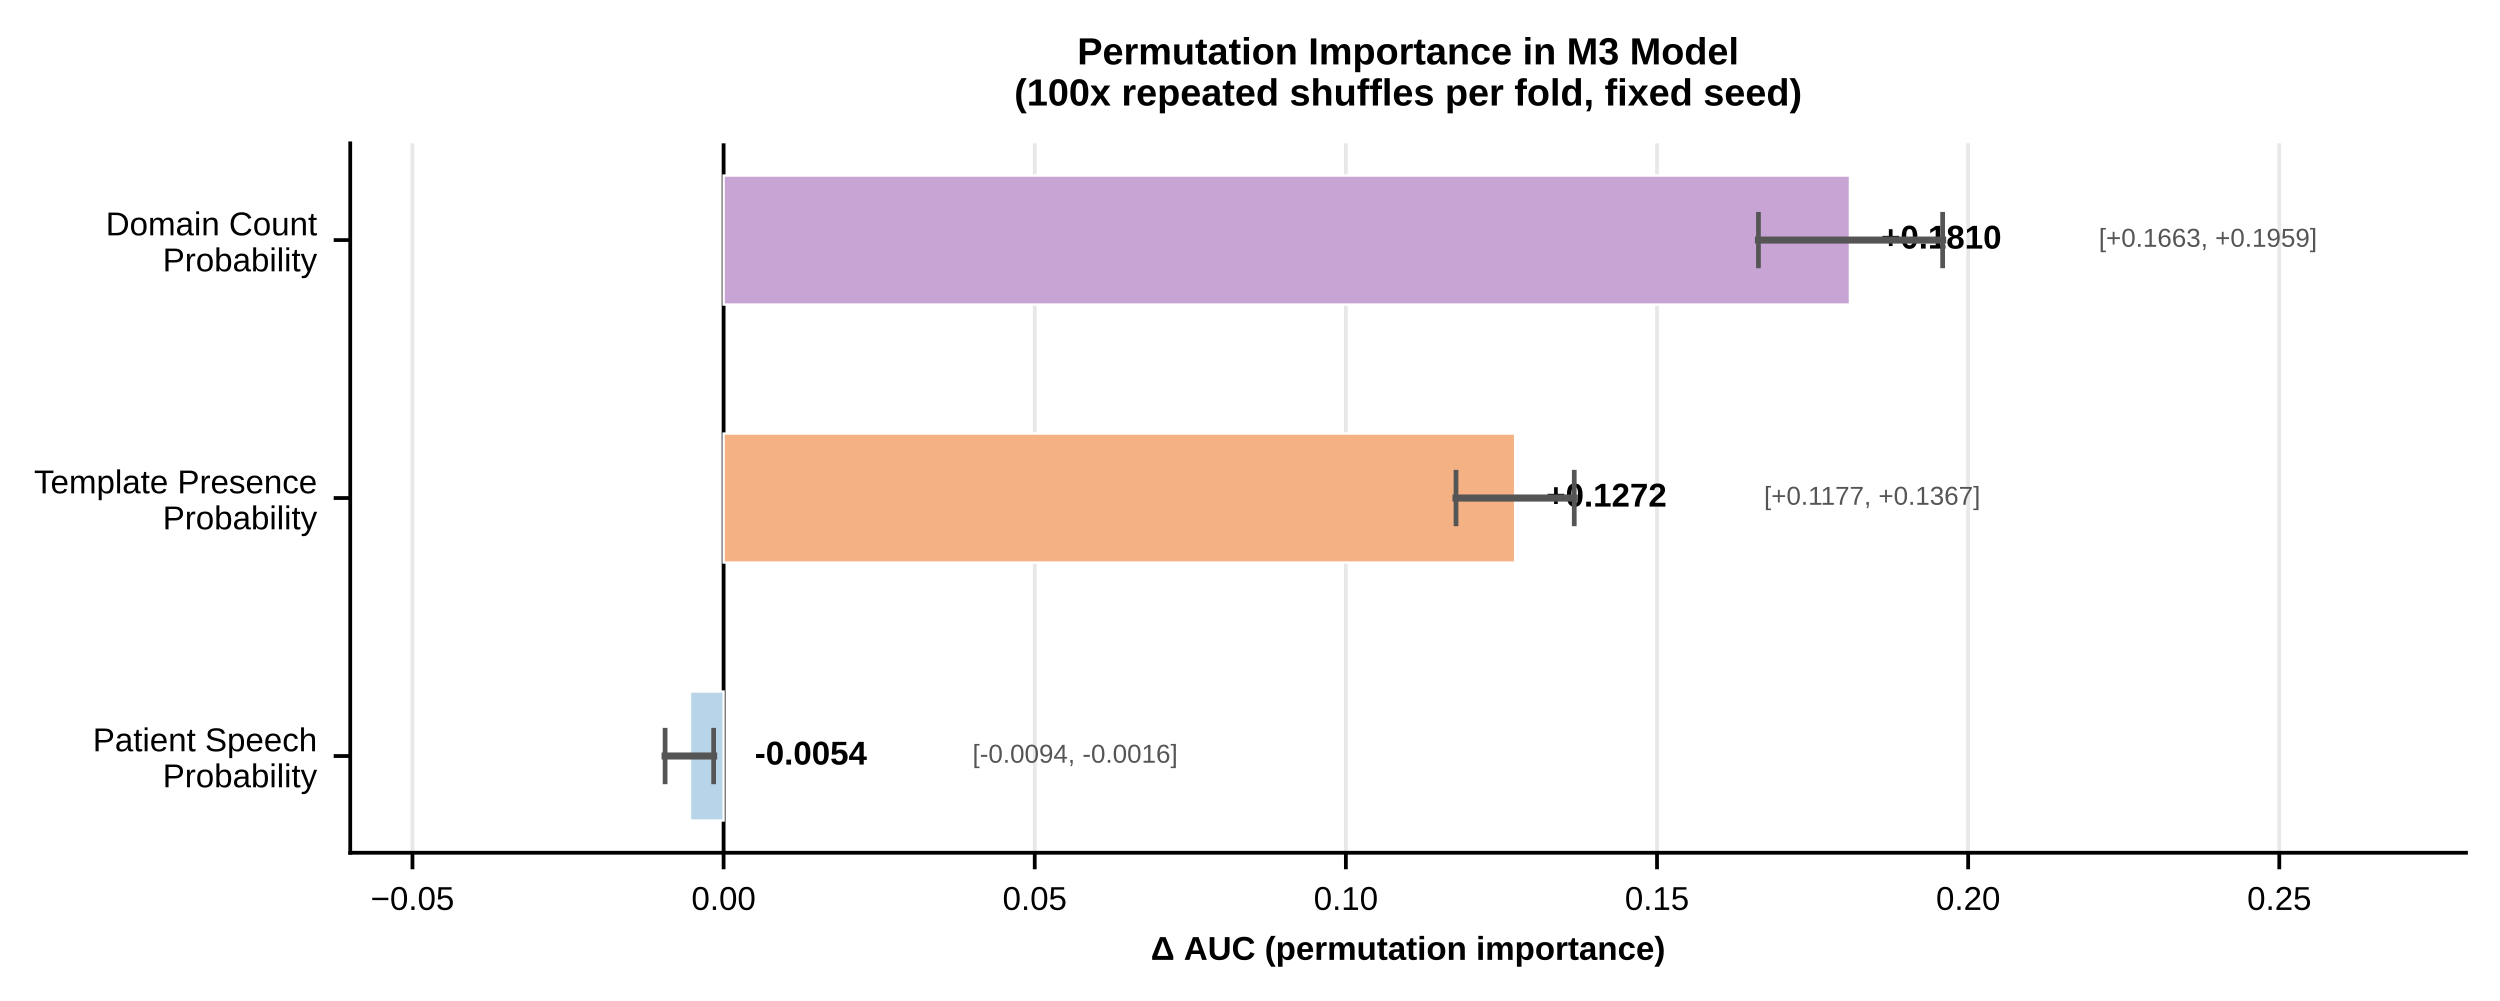
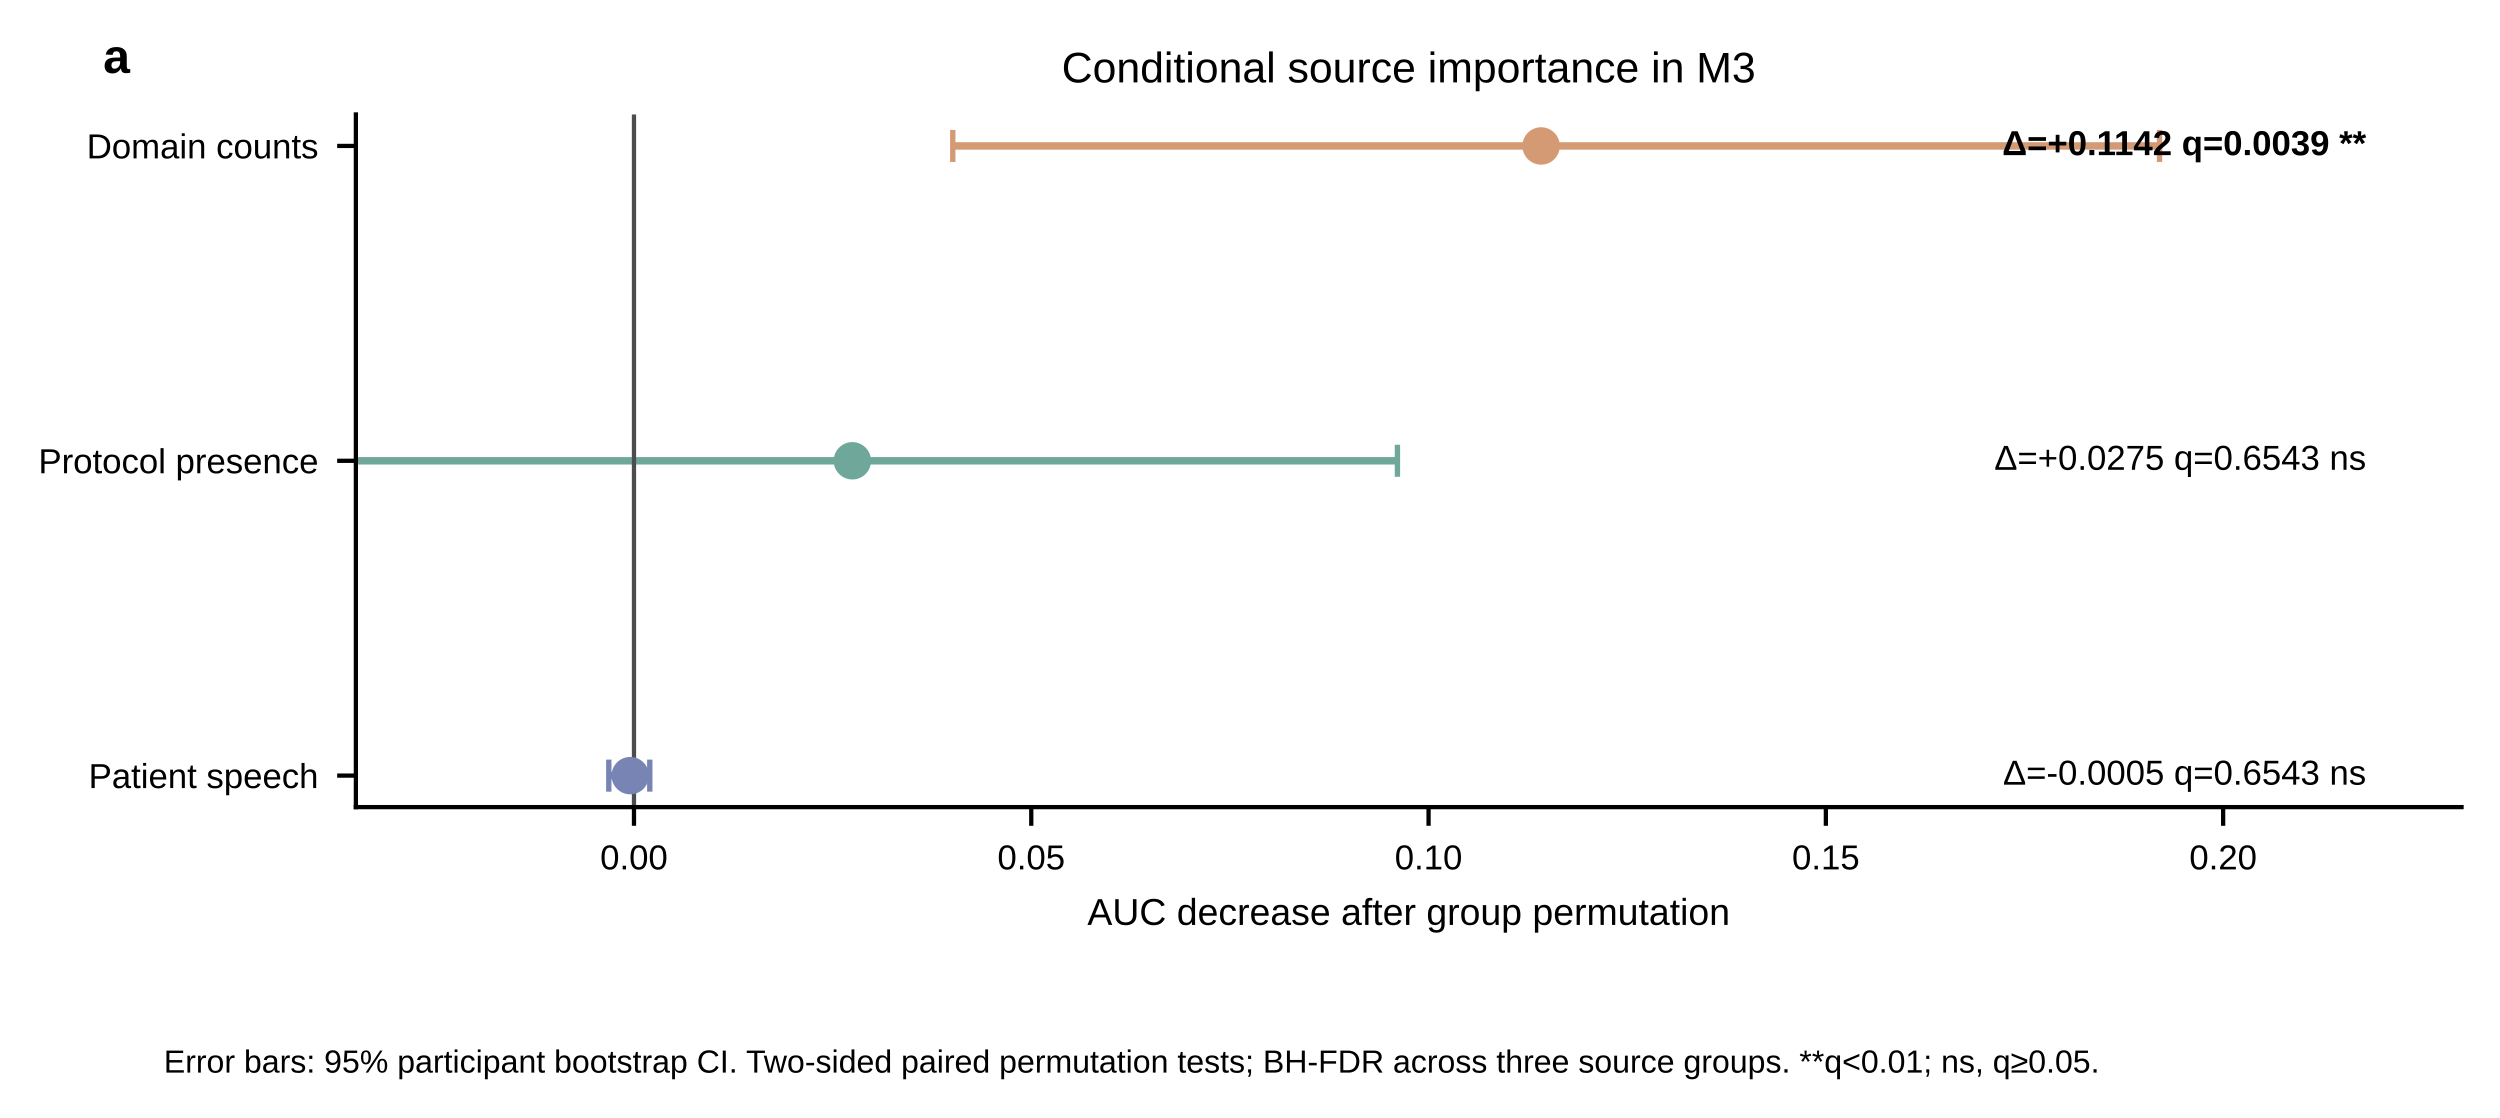
- <svg xmlns="http://www.w3.org/2000/svg" xmlns:xlink="http://www.w3.org/1999/xlink" width="529.053pt" height="211.8pt" viewBox="0 0 529.053 211.8" version="1.1">
+ <svg xmlns="http://www.w3.org/2000/svg" xmlns:xlink="http://www.w3.org/1999/xlink" width="467.771pt" height="209.161pt" viewBox="0 0 467.771 209.161" version="1.1">
  <defs>
    <style type="text/css">*{stroke-linejoin: round; stroke-linecap: butt}</style>
  </defs>
  <g id="figure_1">
    <g id="patch_1">
-       <path d="M 0 211.8  L 529.053 211.8  L 529.053 -0  L 0 -0  z " style="fill: #ffffff" />
+       <path d="M 0 209.161  L 467.771 209.161  L 467.771 0  L 0 0  z " style="fill: #ffffff" />
    </g>
    <g id="axes_1">
      <g id="patch_2">
-         <path d="M 74.117 180.461  L 521.853 180.461  L 521.853 30.331  L 74.117 30.331  z " style="fill: #ffffff" />
+         <path d="M 66.587 151.018  L 460.571 151.018  L 460.571 21.418  L 66.587 21.418  z " style="fill: #ffffff" />
      </g>
      <g id="matplotlib.axis_1">
        <g id="xtick_1">
          <g id="line2d_1">
-             <path d="M 87.285 180.461  L 87.285 30.331  " clip-path="url(#p47e85b38d1)" style="fill: none; stroke: #b0b0b0; stroke-opacity: 0.3; stroke-width: 0.8; stroke-linecap: square" />
-           </g>
+             <defs>
+               <path id="maafc20a378" d="M 0 0  L 0 3.5  " style="stroke: #000000; stroke-width: 0.8" />
+             </defs>
+             <g>
+               <use xlink:href="#maafc20a378" x="118.623" y="151.018" style="stroke: #000000; stroke-width: 0.8" />
+             </g>
+           </g>
+           <g id="text_1">
+             <text style="font-size: 6.5px; font-family: 'Arial', 'Helvetica', 'DejaVu Sans', sans-serif; text-anchor: middle" x="118.623" y="162.671" transform="rotate(-0 118.6226 162.6706)">0.00</text>
+           </g>
+         </g>
+         <g id="xtick_2">
          <g id="line2d_2">
-             <defs>
-               <path id="m3f94b6e162" d="M 0 0  L 0 3.5  " style="stroke: #000000; stroke-width: 0.8" />
-             </defs>
-             <g>
-               <use xlink:href="#m3f94b6e162" x="87.285" y="180.461" style="stroke: #000000; stroke-width: 0.8" />
-             </g>
-           </g>
-           <g id="text_1">
-             <text style="font-size: 7px; font-family: 'Arial', 'Helvetica', 'DejaVu Sans', sans-serif; text-anchor: middle" x="87.285" y="192.558" transform="rotate(-0 87.28543 192.5575)">−0.05</text>
-           </g>
-         </g>
-         <g id="xtick_2">
+             <g>
+               <use xlink:href="#maafc20a378" x="192.959" y="151.018" style="stroke: #000000; stroke-width: 0.8" />
+             </g>
+           </g>
+           <g id="text_2">
+             <text style="font-size: 6.5px; font-family: 'Arial', 'Helvetica', 'DejaVu Sans', sans-serif; text-anchor: middle" x="192.959" y="162.671" transform="rotate(-0 192.9592 162.6706)">0.05</text>
+           </g>
+         </g>
+         <g id="xtick_3">
          <g id="line2d_3">
-             <path d="M 153.129 180.461  L 153.129 30.331  " clip-path="url(#p47e85b38d1)" style="fill: none; stroke: #b0b0b0; stroke-opacity: 0.3; stroke-width: 0.8; stroke-linecap: square" />
-           </g>
+             <g>
+               <use xlink:href="#maafc20a378" x="267.296" y="151.018" style="stroke: #000000; stroke-width: 0.8" />
+             </g>
+           </g>
+           <g id="text_3">
+             <text style="font-size: 6.5px; font-family: 'Arial', 'Helvetica', 'DejaVu Sans', sans-serif; text-anchor: middle" x="267.296" y="162.671" transform="rotate(-0 267.2958 162.6706)">0.10</text>
+           </g>
+         </g>
+         <g id="xtick_4">
          <g id="line2d_4">
            <g>
-               <use xlink:href="#m3f94b6e162" x="153.129" y="180.461" style="stroke: #000000; stroke-width: 0.8" />
-             </g>
-           </g>
-           <g id="text_2">
-             <text style="font-size: 7px; font-family: 'Arial', 'Helvetica', 'DejaVu Sans', sans-serif; text-anchor: middle" x="153.129" y="192.558" transform="rotate(-0 153.129 192.5575)">0.00</text>
-           </g>
-         </g>
-         <g id="xtick_3">
+               <use xlink:href="#maafc20a378" x="341.632" y="151.018" style="stroke: #000000; stroke-width: 0.8" />
+             </g>
+           </g>
+           <g id="text_4">
+             <text style="font-size: 6.5px; font-family: 'Arial', 'Helvetica', 'DejaVu Sans', sans-serif; text-anchor: middle" x="341.632" y="162.671" transform="rotate(-0 341.6324 162.6706)">0.15</text>
+           </g>
+         </g>
+         <g id="xtick_5">
          <g id="line2d_5">
-             <path d="M 218.973 180.461  L 218.973 30.331  " clip-path="url(#p47e85b38d1)" style="fill: none; stroke: #b0b0b0; stroke-opacity: 0.3; stroke-width: 0.8; stroke-linecap: square" />
-           </g>
-           <g id="line2d_6">
-             <g>
-               <use xlink:href="#m3f94b6e162" x="218.973" y="180.461" style="stroke: #000000; stroke-width: 0.8" />
-             </g>
-           </g>
-           <g id="text_3">
-             <text style="font-size: 7px; font-family: 'Arial', 'Helvetica', 'DejaVu Sans', sans-serif; text-anchor: middle" x="218.973" y="192.558" transform="rotate(-0 218.9726 192.5575)">0.05</text>
-           </g>
-         </g>
-         <g id="xtick_4">
-           <g id="line2d_7">
-             <path d="M 284.816 180.461  L 284.816 30.331  " clip-path="url(#p47e85b38d1)" style="fill: none; stroke: #b0b0b0; stroke-opacity: 0.3; stroke-width: 0.8; stroke-linecap: square" />
-           </g>
-           <g id="line2d_8">
-             <g>
-               <use xlink:href="#m3f94b6e162" x="284.816" y="180.461" style="stroke: #000000; stroke-width: 0.8" />
-             </g>
-           </g>
-           <g id="text_4">
-             <text style="font-size: 7px; font-family: 'Arial', 'Helvetica', 'DejaVu Sans', sans-serif; text-anchor: middle" x="284.816" y="192.558" transform="rotate(-0 284.8161 192.5575)">0.10</text>
-           </g>
-         </g>
-         <g id="xtick_5">
-           <g id="line2d_9">
-             <path d="M 350.66 180.461  L 350.66 30.331  " clip-path="url(#p47e85b38d1)" style="fill: none; stroke: #b0b0b0; stroke-opacity: 0.3; stroke-width: 0.8; stroke-linecap: square" />
-           </g>
-           <g id="line2d_10">
-             <g>
-               <use xlink:href="#m3f94b6e162" x="350.66" y="180.461" style="stroke: #000000; stroke-width: 0.8" />
+             <g>
+               <use xlink:href="#maafc20a378" x="415.969" y="151.018" style="stroke: #000000; stroke-width: 0.8" />
            </g>
          </g>
          <g id="text_5">
-             <text style="font-size: 7px; font-family: 'Arial', 'Helvetica', 'DejaVu Sans', sans-serif; text-anchor: middle" x="350.66" y="192.558" transform="rotate(-0 350.6597 192.5575)">0.15</text>
-           </g>
-         </g>
-         <g id="xtick_6">
-           <g id="line2d_11">
-             <path d="M 416.503 180.461  L 416.503 30.331  " clip-path="url(#p47e85b38d1)" style="fill: none; stroke: #b0b0b0; stroke-opacity: 0.3; stroke-width: 0.8; stroke-linecap: square" />
-           </g>
-           <g id="line2d_12">
-             <g>
-               <use xlink:href="#m3f94b6e162" x="416.503" y="180.461" style="stroke: #000000; stroke-width: 0.8" />
-             </g>
-           </g>
-           <g id="text_6">
-             <text style="font-size: 7px; font-family: 'Arial', 'Helvetica', 'DejaVu Sans', sans-serif; text-anchor: middle" x="416.503" y="192.558" transform="rotate(-0 416.5033 192.5575)">0.20</text>
-           </g>
-         </g>
-         <g id="xtick_7">
-           <g id="line2d_13">
-             <path d="M 482.347 180.461  L 482.347 30.331  " clip-path="url(#p47e85b38d1)" style="fill: none; stroke: #b0b0b0; stroke-opacity: 0.3; stroke-width: 0.8; stroke-linecap: square" />
-           </g>
-           <g id="line2d_14">
-             <g>
-               <use xlink:href="#m3f94b6e162" x="482.347" y="180.461" style="stroke: #000000; stroke-width: 0.8" />
-             </g>
-           </g>
-           <g id="text_7">
-             <text style="font-size: 7px; font-family: 'Arial', 'Helvetica', 'DejaVu Sans', sans-serif; text-anchor: middle" x="482.347" y="192.558" transform="rotate(-0 482.3468 192.5575)">0.25</text>
-           </g>
-         </g>
-         <g id="text_8">
-           <text style="font-weight: 700; font-size: 7px; font-family: 'Arial', 'Helvetica', 'DejaVu Sans', sans-serif; text-anchor: middle" x="297.985" y="203.127" transform="rotate(-0 297.9848 203.1269)">Δ AUC (permutation importance)</text>
+             <text style="font-size: 6.5px; font-family: 'Arial', 'Helvetica', 'DejaVu Sans', sans-serif; text-anchor: middle" x="415.969" y="162.671" transform="rotate(-0 415.969 162.6706)">0.20</text>
+           </g>
+         </g>
+         <g id="text_6">
+           <text style="font-size: 7px; font-family: 'Arial', 'Helvetica', 'DejaVu Sans', sans-serif; text-anchor: middle" x="263.579" y="173.058" transform="rotate(-0 263.579 173.0583)">AUC decrease after group permutation</text>
        </g>
      </g>
      <g id="matplotlib.axis_2">
        <g id="ytick_1">
-           <g id="line2d_15">
+           <g id="line2d_6">
            <defs>
-               <path id="m6766c25d17" d="M 0 0  L -3.5 0  " style="stroke: #000000; stroke-width: 0.8" />
+               <path id="m78b8278a25" d="M 0 0  L -3.5 0  " style="stroke: #000000; stroke-width: 0.8" />
            </defs>
            <g>
-               <use xlink:href="#m6766c25d17" x="74.117" y="50.803" style="stroke: #000000; stroke-width: 0.8" />
+               <use xlink:href="#m78b8278a25" x="66.587" y="145.127" style="stroke: #000000; stroke-width: 0.8" />
+             </g>
+           </g>
+           <g id="text_7">
+             <text style="font-size: 6.5px; font-family: 'Arial', 'Helvetica', 'DejaVu Sans', sans-serif; text-anchor: end" x="59.587" y="147.453" transform="rotate(-0 59.58695 147.4534)">Patient speech</text>
+           </g>
+         </g>
+         <g id="ytick_2">
+           <g id="line2d_7">
+             <g>
+               <use xlink:href="#m78b8278a25" x="66.587" y="86.218" style="stroke: #000000; stroke-width: 0.8" />
+             </g>
+           </g>
+           <g id="text_8">
+             <text style="font-size: 6.5px; font-family: 'Arial', 'Helvetica', 'DejaVu Sans', sans-serif; text-anchor: end" x="59.587" y="88.544" transform="rotate(-0 59.58695 88.54432)">Protocol presence</text>
+           </g>
+         </g>
+         <g id="ytick_3">
+           <g id="line2d_8">
+             <g>
+               <use xlink:href="#m78b8278a25" x="66.587" y="27.309" style="stroke: #000000; stroke-width: 0.8" />
            </g>
          </g>
          <g id="text_9">
-             <text style="font-size: 7px; font-family: 'Arial', 'Helvetica', 'DejaVu Sans', sans-serif" transform="translate(22.37469 49.8043)">Domain Count</text>
-             <text style="font-size: 7px; font-family: 'Arial', 'Helvetica', 'DejaVu Sans', sans-serif" transform="translate(34.43547 57.42295)">Probability</text>
-           </g>
-         </g>
-         <g id="ytick_2">
-           <g id="line2d_16">
-             <g>
-               <use xlink:href="#m6766c25d17" x="74.117" y="105.396" style="stroke: #000000; stroke-width: 0.8" />
-             </g>
-           </g>
-           <g id="text_10">
-             <text style="font-size: 7px; font-family: 'Arial', 'Helvetica', 'DejaVu Sans', sans-serif" transform="translate(7.2 104.3972)">Template Presence</text>
-             <text style="font-size: 7px; font-family: 'Arial', 'Helvetica', 'DejaVu Sans', sans-serif" transform="translate(34.43547 112.0158)">Probability</text>
-           </g>
-         </g>
-         <g id="ytick_3">
-           <g id="line2d_17">
-             <g>
-               <use xlink:href="#m6766c25d17" x="74.117" y="159.989" style="stroke: #000000; stroke-width: 0.8" />
-             </g>
-           </g>
-           <g id="text_11">
-             <text style="font-size: 7px; font-family: 'Arial', 'Helvetica', 'DejaVu Sans', sans-serif" transform="translate(19.64031 158.9901)">Patient Speech</text>
-             <text style="font-size: 7px; font-family: 'Arial', 'Helvetica', 'DejaVu Sans', sans-serif" transform="translate(34.43547 166.6087)">Probability</text>
-           </g>
+             <text style="font-size: 6.5px; font-family: 'Arial', 'Helvetica', 'DejaVu Sans', sans-serif; text-anchor: end" x="59.587" y="29.635" transform="rotate(-0 59.58695 29.63523)">Domain counts</text>
+           </g>
+         </g>
+       </g>
+       <g id="LineCollection_1">
+         <path d="M 113.909 145.127  L 121.579 145.127  " clip-path="url(#pa5b9361bdd)" style="fill: none; stroke: #7884b4; stroke-width: 1.4" />
+       </g>
+       <g id="line2d_9">
+         <defs>
+           <path id="mf98546ba23" d="M 0 3  L 0 -3  " style="stroke: #7884b4" />
+         </defs>
+         <g clip-path="url(#pa5b9361bdd)">
+           <use xlink:href="#mf98546ba23" x="113.909" y="145.127" style="fill: #7884b4; stroke: #7884b4" />
+         </g>
+       </g>
+       <g id="line2d_10">
+         <g clip-path="url(#pa5b9361bdd)">
+           <use xlink:href="#mf98546ba23" x="121.579" y="145.127" style="fill: #7884b4; stroke: #7884b4" />
+         </g>
+       </g>
+       <g id="LineCollection_2">
+         <path d="M 57.478 86.218  L 261.472 86.218  " clip-path="url(#pa5b9361bdd)" style="fill: none; stroke: #6fa89a; stroke-width: 1.4" />
+       </g>
+       <g id="line2d_11">
+         <defs>
+           <path id="mf40edb389a" d="M 0 3  L 0 -3  " style="stroke: #6fa89a" />
+         </defs>
+         <g clip-path="url(#pa5b9361bdd)">
+           <use xlink:href="#mf40edb389a" x="57.478" y="86.218" style="fill: #6fa89a; stroke: #6fa89a" />
+         </g>
+       </g>
+       <g id="line2d_12">
+         <g clip-path="url(#pa5b9361bdd)">
+           <use xlink:href="#mf40edb389a" x="261.472" y="86.218" style="fill: #6fa89a; stroke: #6fa89a" />
+         </g>
+       </g>
+       <g id="LineCollection_3">
+         <path d="M 178.271 27.309  L 404.066 27.309  " clip-path="url(#pa5b9361bdd)" style="fill: none; stroke: #d49a73; stroke-width: 1.4" />
+       </g>
+       <g id="line2d_13">
+         <defs>
+           <path id="mbd43899cc1" d="M 0 3  L 0 -3  " style="stroke: #d49a73" />
+         </defs>
+         <g clip-path="url(#pa5b9361bdd)">
+           <use xlink:href="#mbd43899cc1" x="178.271" y="27.309" style="fill: #d49a73; stroke: #d49a73" />
+         </g>
+       </g>
+       <g id="line2d_14">
+         <g clip-path="url(#pa5b9361bdd)">
+           <use xlink:href="#mbd43899cc1" x="404.066" y="27.309" style="fill: #d49a73; stroke: #d49a73" />
+         </g>
+       </g>
+       <g id="line2d_15">
+         <path d="M 118.623 151.018  L 118.623 21.418  " clip-path="url(#pa5b9361bdd)" style="fill: none; stroke: #4d4d4d; stroke-width: 0.8; stroke-linecap: square" />
+       </g>
+       <g id="line2d_16">
+         <defs>
+           <path id="m70c939951e" d="M 0 3  C 0.796 3 1.559 2.684 2.121 2.121  C 2.684 1.559 3 0.796 3 0  C 3 -0.796 2.684 -1.559 2.121 -2.121  C 1.559 -2.684 0.796 -3 0 -3  C -0.796 -3 -1.559 -2.684 -2.121 -2.121  C -2.684 -1.559 -3 -0.796 -3 0  C -3 0.796 -2.684 1.559 -2.121 2.121  C -1.559 2.684 -0.796 3 0 3  z " style="stroke: #7884b4" />
+         </defs>
+         <g clip-path="url(#pa5b9361bdd)">
+           <use xlink:href="#m70c939951e" x="117.924" y="145.127" style="fill: #7884b4; stroke: #7884b4" />
+         </g>
+       </g>
+       <g id="line2d_17">
+         <defs>
+           <path id="m1c99860405" d="M 0 3  C 0.796 3 1.559 2.684 2.121 2.121  C 2.684 1.559 3 0.796 3 0  C 3 -0.796 2.684 -1.559 2.121 -2.121  C 1.559 -2.684 0.796 -3 0 -3  C -0.796 -3 -1.559 -2.684 -2.121 -2.121  C -2.684 -1.559 -3 -0.796 -3 0  C -3 0.796 -2.684 1.559 -2.121 2.121  C -1.559 2.684 -0.796 3 0 3  z " style="stroke: #6fa89a" />
+         </defs>
+         <g clip-path="url(#pa5b9361bdd)">
+           <use xlink:href="#m1c99860405" x="159.484" y="86.218" style="fill: #6fa89a; stroke: #6fa89a" />
        </g>
      </g>
      <g id="line2d_18">
-         <path d="M 153.129 180.461  L 153.129 30.331  " clip-path="url(#p47e85b38d1)" style="fill: none; stroke: #000000; stroke-width: 0.8; stroke-linecap: square" />
+         <defs>
+           <path id="m857b1a30c6" d="M 0 3  C 0.796 3 1.559 2.684 2.121 2.121  C 2.684 1.559 3 0.796 3 0  C 3 -0.796 2.684 -1.559 2.121 -2.121  C 1.559 -2.684 0.796 -3 0 -3  C -0.796 -3 -1.559 -2.684 -2.121 -2.121  C -2.684 -1.559 -3 -0.796 -3 0  C -3 0.796 -2.684 1.559 -2.121 2.121  C -1.559 2.684 -0.796 3 0 3  z " style="stroke: #d49a73" />
+         </defs>
+         <g clip-path="url(#pa5b9361bdd)">
+           <use xlink:href="#m857b1a30c6" x="288.355" y="27.309" style="fill: #d49a73; stroke: #d49a73" />
+         </g>
      </g>
      <g id="patch_3">
-         <path d="M 74.117 180.461  L 74.117 30.331  " style="fill: none; stroke: #000000; stroke-width: 0.8; stroke-linejoin: miter; stroke-linecap: square" />
+         <path d="M 66.587 151.018  L 66.587 21.418  " style="fill: none; stroke: #000000; stroke-width: 0.8; stroke-linejoin: miter; stroke-linecap: square" />
      </g>
      <g id="patch_4">
-         <path d="M 74.117 180.461  L 521.853 180.461  " style="fill: none; stroke: #000000; stroke-width: 0.8; stroke-linejoin: miter; stroke-linecap: square" />
-       </g>
-       <g id="patch_5">
-         <path d="M 153.129 64.451  L 391.483 64.451  L 391.483 37.155  L 153.129 37.155  z " clip-path="url(#p47e85b38d1)" style="fill: #c8a4d4; stroke: #ffffff; stroke-width: 0.5; stroke-linejoin: miter" />
+         <path d="M 66.587 151.018  L 460.571 151.018  " style="fill: none; stroke: #000000; stroke-width: 0.8; stroke-linejoin: miter; stroke-linecap: square" />
+       </g>
+       <g id="text_10">
+         <text style="font-size: 6.5px; font-family: 'Arial', 'Helvetica', 'DejaVu Sans', sans-serif; text-anchor: end" x="442.73" y="146.817" transform="rotate(-0 442.7302 146.8171)">Δ=-0.0005   q=0.6543 ns</text>
+       </g>
+       <g id="text_11">
+         <text style="font-size: 6.5px; font-family: 'Arial', 'Helvetica', 'DejaVu Sans', sans-serif; text-anchor: end" x="442.73" y="87.908" transform="rotate(-0 442.7302 87.90803)">Δ=+0.0275   q=0.6543 ns</text>
      </g>
      <g id="text_12">
-         <text style="font-weight: 700; font-size: 7px; font-family: 'Arial', 'Helvetica', 'DejaVu Sans', sans-serif; text-anchor: start" x="398.067" y="52.615" transform="rotate(-0 398.0671 52.61472)">+0.1810</text>
+         <text style="font-weight: 700; font-size: 6.5px; font-family: 'Arial', 'Helvetica', 'DejaVu Sans', sans-serif; text-anchor: end" x="442.73" y="29.033" transform="rotate(-0 442.7302 29.03347)">Δ=+0.1142   q=0.0039 **</text>
      </g>
      <g id="text_13">
-         <text style="font-size: 5.5px; font-family: 'Arial', 'Helvetica', 'DejaVu Sans', sans-serif; text-anchor: start; fill: #555555" x="444.158" y="52.227" transform="rotate(-0 444.1576 52.22654)">[+0.1663, +0.1959]</text>
-       </g>
-       <g id="patch_6">
-         <path d="M 153.129 119.044  L 320.635 119.044  L 320.635 91.748  L 153.129 91.748  z " clip-path="url(#p47e85b38d1)" style="fill: #f4b183; stroke: #ffffff; stroke-width: 0.5; stroke-linejoin: miter" />
+         <text style="font-weight: 700; font-size: 9px; font-family: 'Arial', 'Helvetica', 'DejaVu Sans', sans-serif; text-anchor: start" x="19.309" y="13.642" transform="rotate(-0 19.30887 13.64203)">a</text>
      </g>
      <g id="text_14">
-         <text style="font-weight: 700; font-size: 7px; font-family: 'Arial', 'Helvetica', 'DejaVu Sans', sans-serif; text-anchor: start" x="327.219" y="107.208" transform="rotate(-0 327.2194 107.2076)">+0.1272</text>
-       </g>
-       <g id="text_15">
-         <text style="font-size: 5.5px; font-family: 'Arial', 'Helvetica', 'DejaVu Sans', sans-serif; text-anchor: start; fill: #555555" x="373.31" y="106.819" transform="rotate(-0 373.3099 106.8194)">[+0.1177, +0.1367]</text>
-       </g>
-       <g id="patch_7">
-         <path d="M 153.129 173.637  L 146.018 173.637  L 146.018 146.341  L 153.129 146.341  z " clip-path="url(#p47e85b38d1)" style="fill: #b8d4e8; stroke: #ffffff; stroke-width: 0.5; stroke-linejoin: miter" />
-       </g>
-       <g id="text_16">
-         <text style="font-weight: 700; font-size: 7px; font-family: 'Arial', 'Helvetica', 'DejaVu Sans', sans-serif; text-anchor: start" x="159.713" y="161.801" transform="rotate(-0 159.7134 161.8005)">-0.0054</text>
-       </g>
-       <g id="text_17">
-         <text style="font-size: 5.5px; font-family: 'Arial', 'Helvetica', 'DejaVu Sans', sans-serif; text-anchor: start; fill: #555555" x="205.804" y="161.412" transform="rotate(-0 205.8039 161.4123)">[-0.0094, -0.0016]</text>
-       </g>
-       <g id="text_18">
-         <text style="font-weight: 700; font-size: 8px; font-family: 'Arial', 'Helvetica', 'DejaVu Sans', sans-serif" transform="translate(227.9811 13.62383)">Permutation Importance in M3 Model</text>
-         <text style="font-weight: 700; font-size: 8px; font-family: 'Arial', 'Helvetica', 'DejaVu Sans', sans-serif" transform="translate(214.633 22.33086)">(100x repeated shuffles per fold, fixed seed)</text>
-       </g>
-       <g id="line2d_19">
-         <path d="M 372.125 50.803  L 411.104 50.803  " clip-path="url(#p47e85b38d1)" style="fill: none; stroke: #555555; stroke-width: 1.5; stroke-linecap: square" />
-       </g>
-       <g id="line2d_20">
-         <path d="M 372.125 56.262  L 372.125 45.344  " clip-path="url(#p47e85b38d1)" style="fill: none; stroke: #555555; stroke-linecap: square" />
-       </g>
-       <g id="line2d_21">
-         <path d="M 411.104 56.262  L 411.104 45.344  " clip-path="url(#p47e85b38d1)" style="fill: none; stroke: #555555; stroke-linecap: square" />
-       </g>
-       <g id="line2d_22">
-         <path d="M 308.125 105.396  L 333.145 105.396  " clip-path="url(#p47e85b38d1)" style="fill: none; stroke: #555555; stroke-width: 1.5; stroke-linecap: square" />
-       </g>
-       <g id="line2d_23">
-         <path d="M 308.125 110.855  L 308.125 99.937  " clip-path="url(#p47e85b38d1)" style="fill: none; stroke: #555555; stroke-linecap: square" />
-       </g>
-       <g id="line2d_24">
-         <path d="M 333.145 110.855  L 333.145 99.937  " clip-path="url(#p47e85b38d1)" style="fill: none; stroke: #555555; stroke-linecap: square" />
-       </g>
-       <g id="line2d_25">
-         <path d="M 140.75 159.989  L 151.022 159.989  " clip-path="url(#p47e85b38d1)" style="fill: none; stroke: #555555; stroke-width: 1.5; stroke-linecap: square" />
-       </g>
-       <g id="line2d_26">
-         <path d="M 140.75 165.448  L 140.75 154.53  " clip-path="url(#p47e85b38d1)" style="fill: none; stroke: #555555; stroke-linecap: square" />
-       </g>
-       <g id="line2d_27">
-         <path d="M 151.022 165.448  L 151.022 154.53  " clip-path="url(#p47e85b38d1)" style="fill: none; stroke: #555555; stroke-linecap: square" />
-       </g>
+         <text style="font-size: 8px; font-family: 'Arial', 'Helvetica', 'DejaVu Sans', sans-serif; text-anchor: middle" x="263.579" y="15.418" transform="rotate(-0 263.579 15.41803)">Conditional source importance in M3</text>
+       </g>
+     </g>
+     <g id="text_15">
+       <text style="font-size: 6px; font-family: 'Arial', 'Helvetica', 'DejaVu Sans', sans-serif; text-anchor: middle" x="211.739" y="200.698" transform="rotate(-0 211.739 200.698)">Error bars: 95% participant bootstrap CI. Two-sided paired permutation tests; BH-FDR across three source groups. **q&lt;0.01; ns, q≥0.05.</text>
    </g>
  </g>
  <defs>
-     <clipPath id="p47e85b38d1">
-       <rect x="74.117" y="30.331" width="447.736" height="150.13" />
+     <clipPath id="pa5b9361bdd">
+       <rect x="66.587" y="21.418" width="393.984" height="129.6" />
    </clipPath>
  </defs>
</svg>
